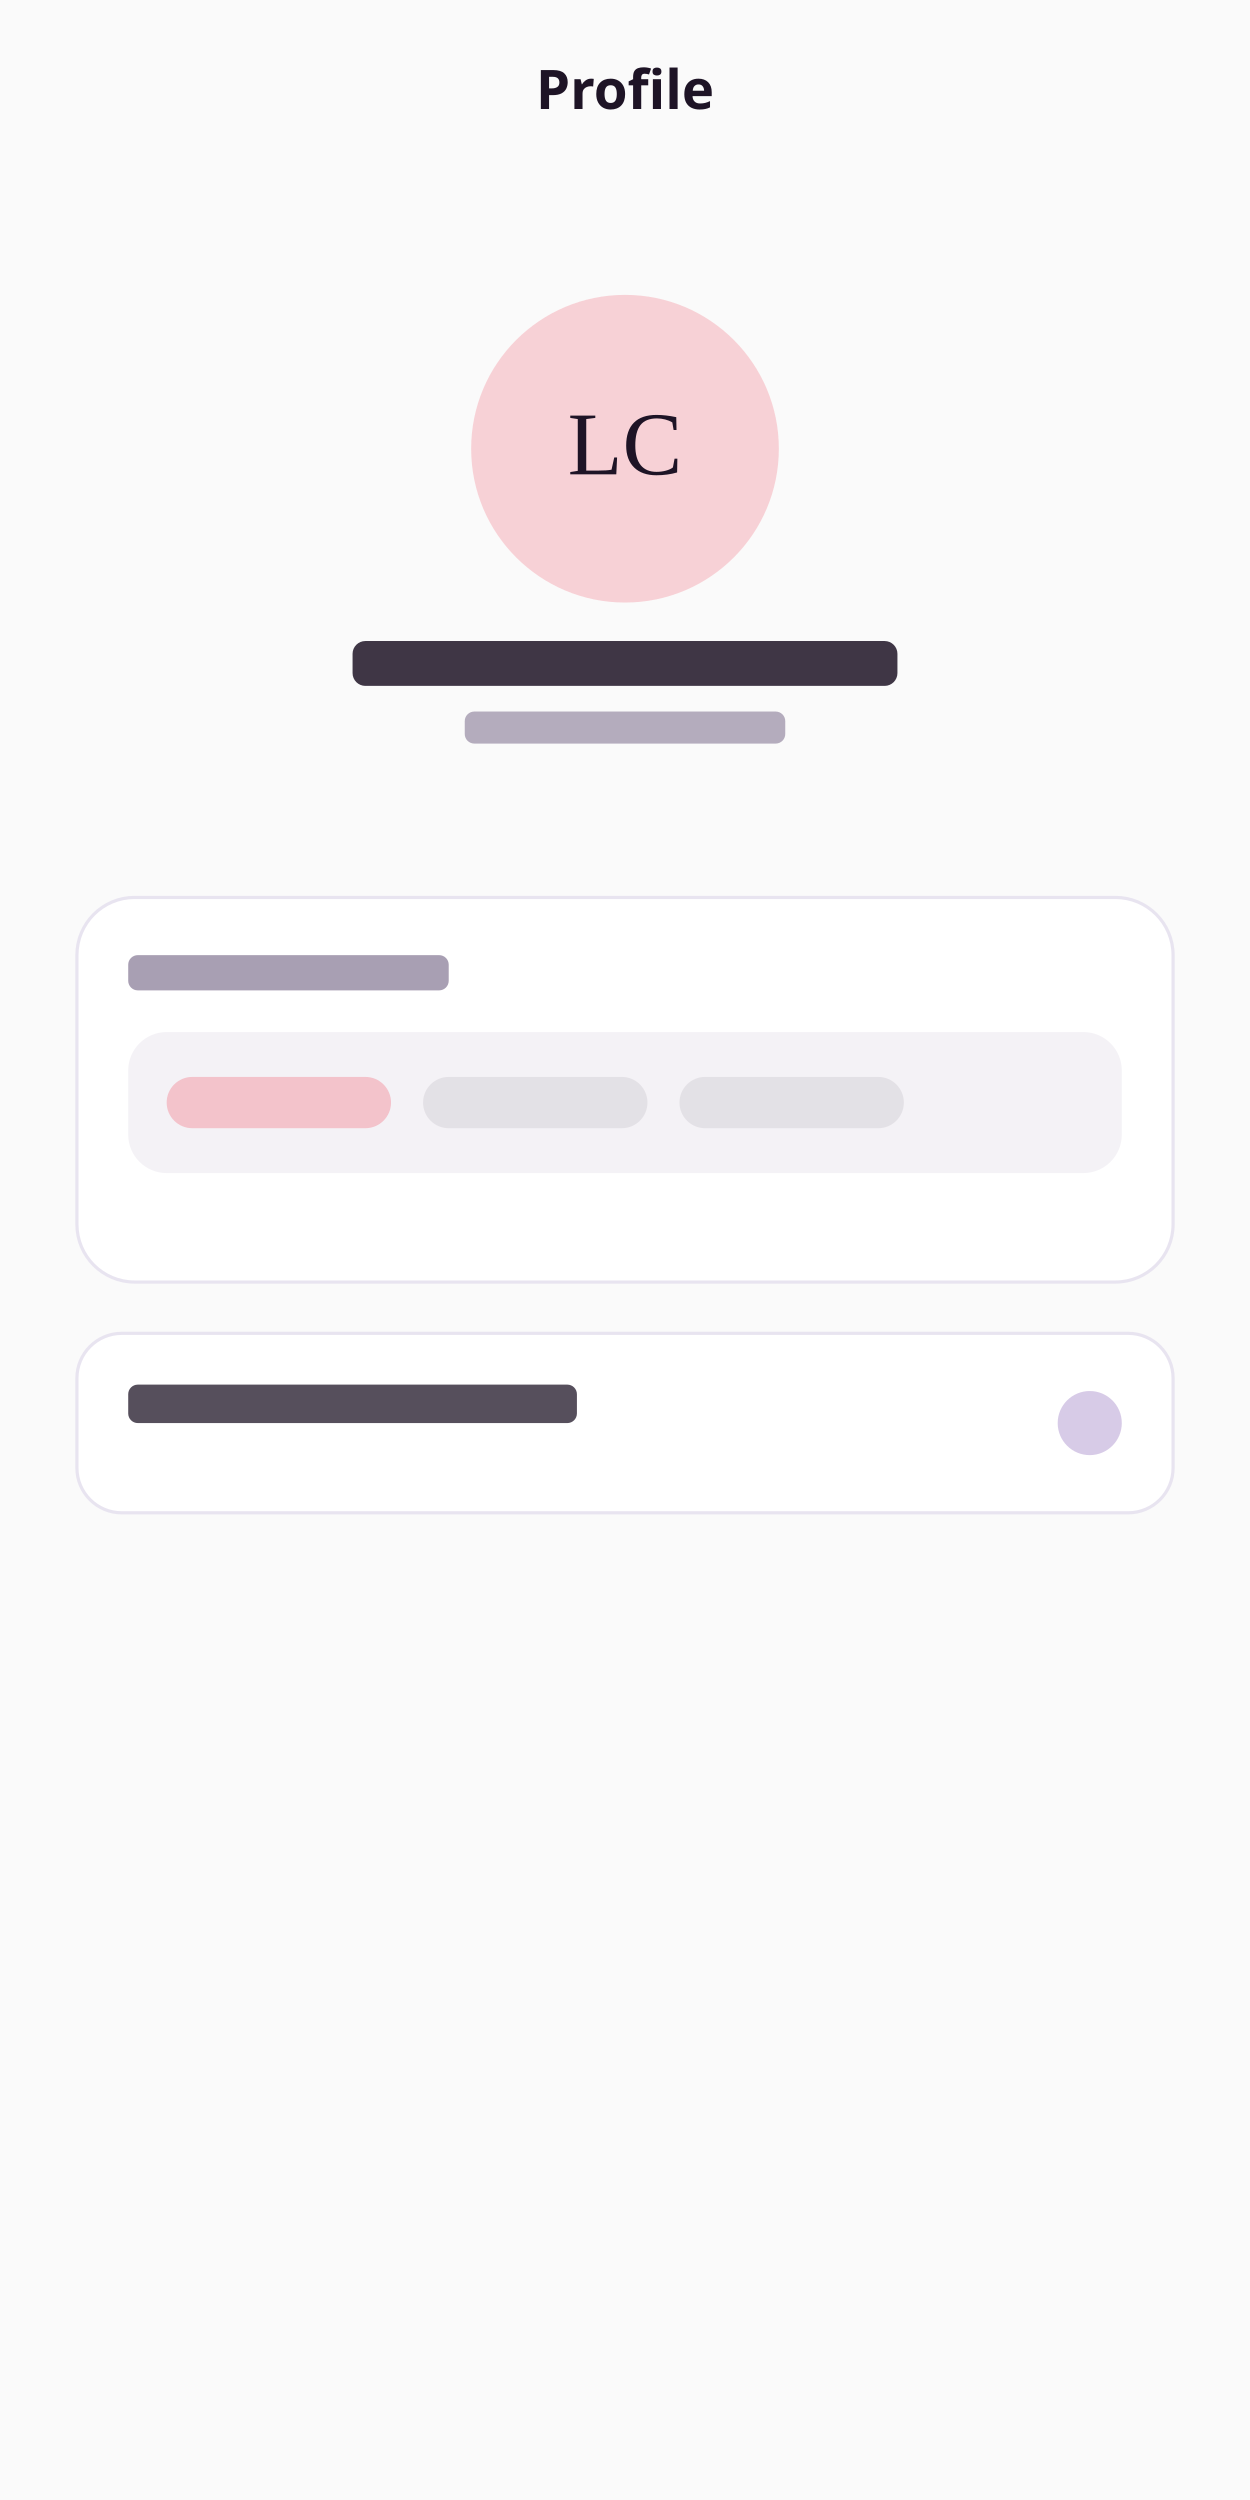
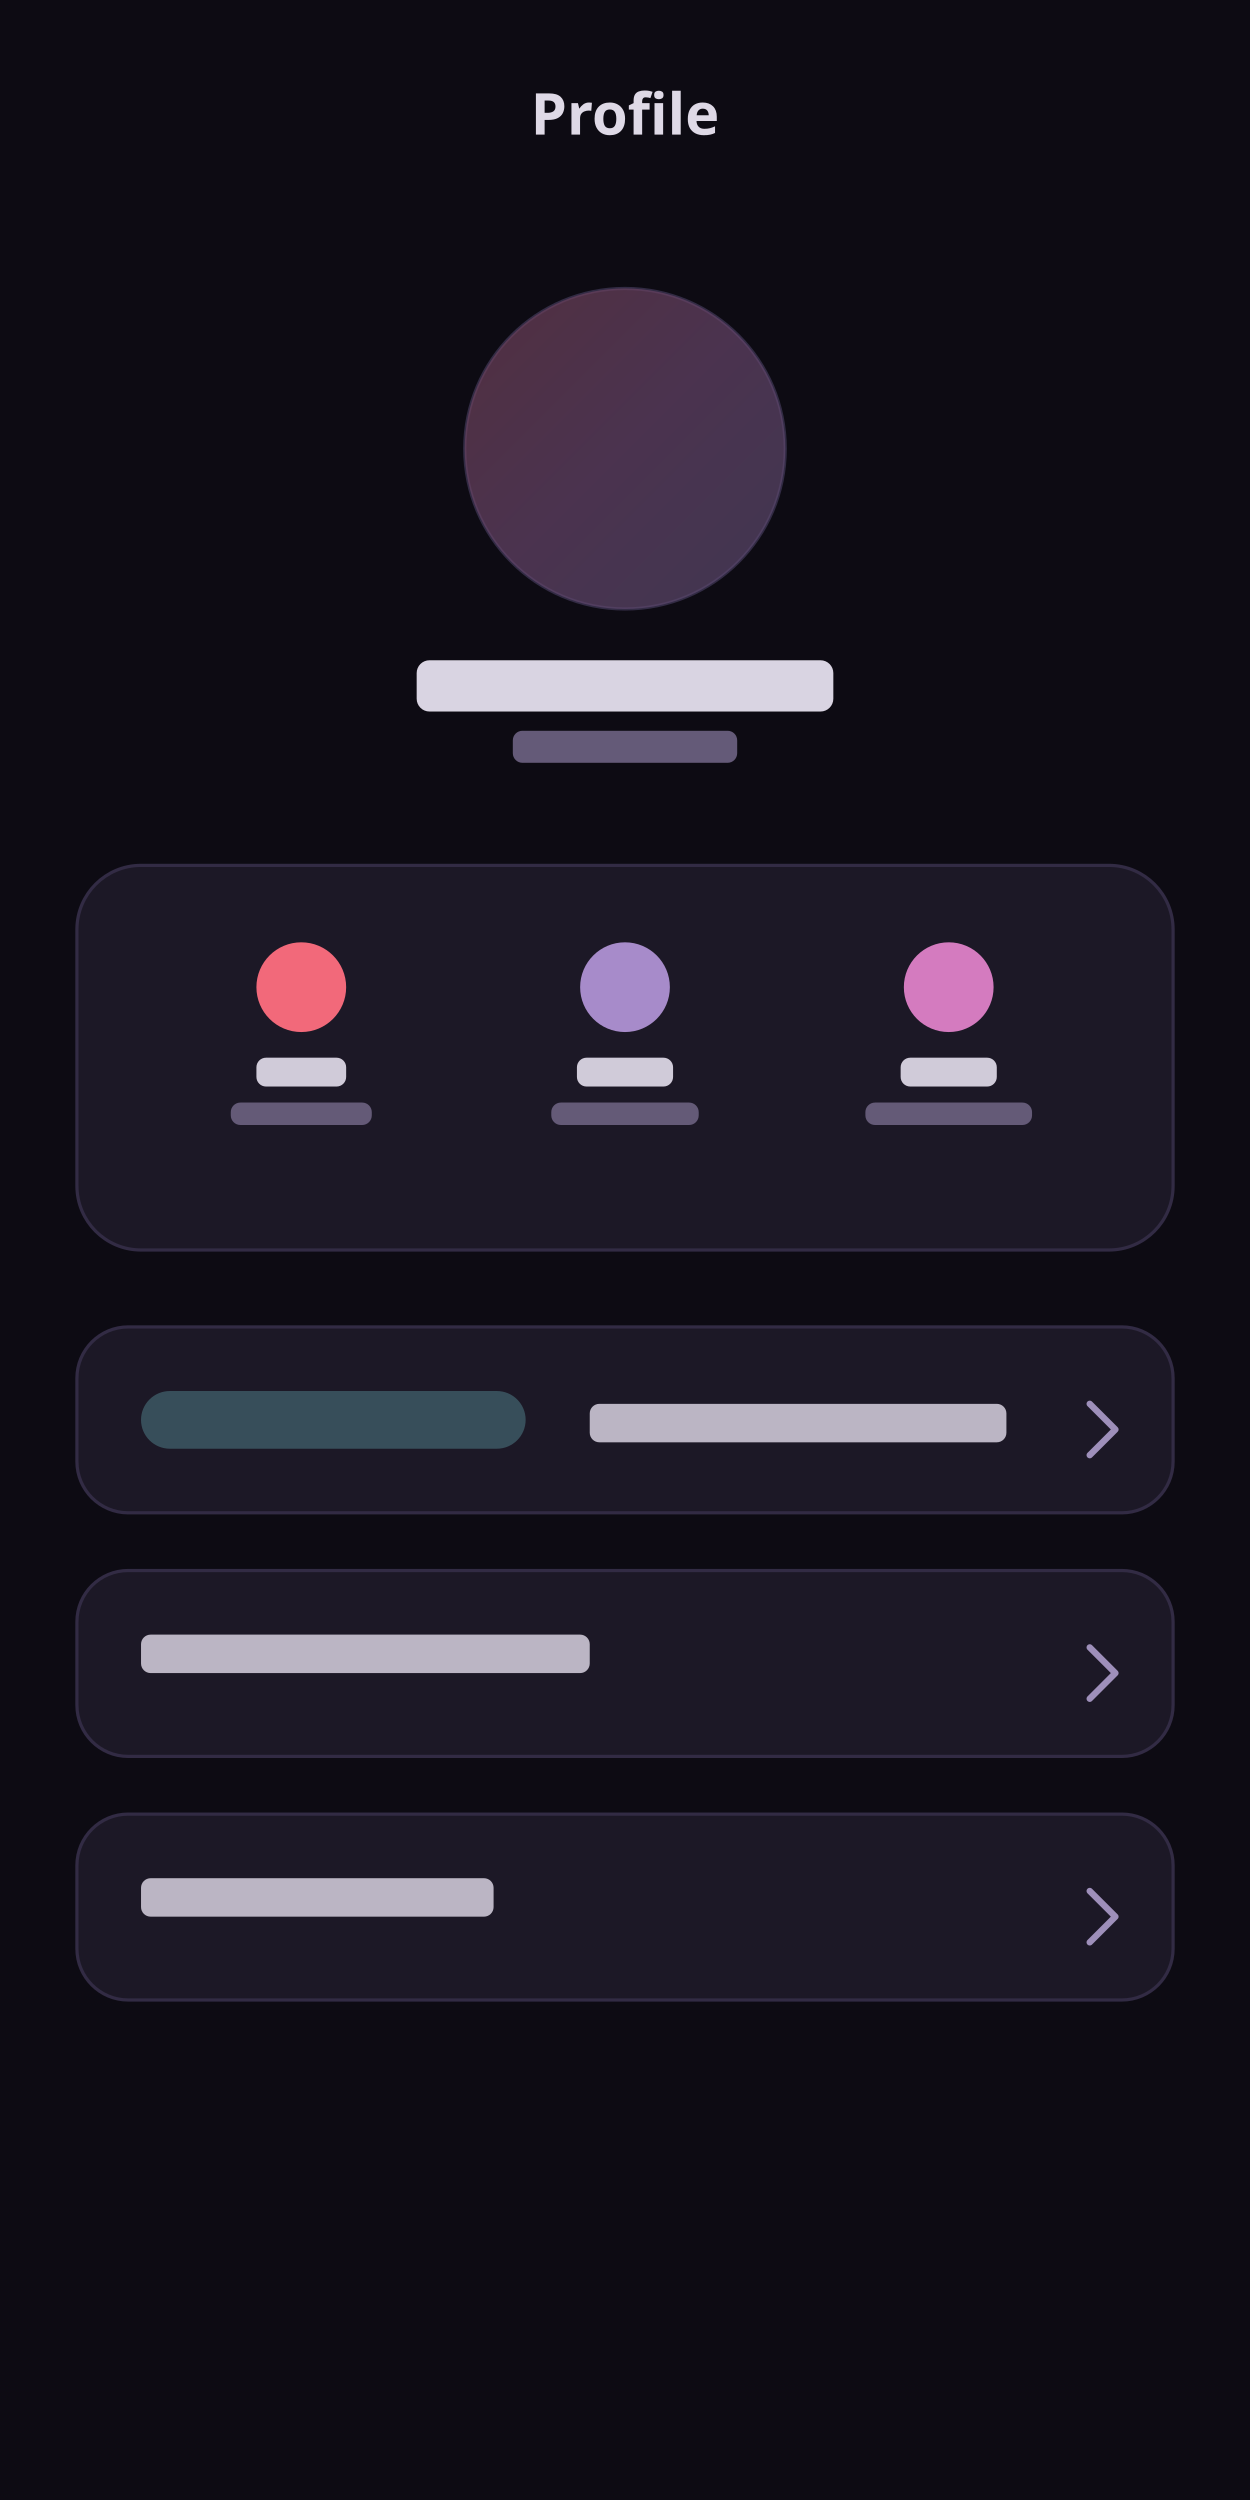
<svg xmlns="http://www.w3.org/2000/svg" width="390" height="780" viewBox="0 0 390 780" fill="none">
-   <rect width="390" height="780" fill="#FAFAFA" />
-   <rect x="0" y="0" width="390" height="52" fill="#FAFAFA" />
-   <text x="195" y="34" text-anchor="middle" font-family="system-ui,sans-serif" font-size="17" font-weight="600" fill="#1E1426">Profile</text>
-   <circle cx="195" cy="140" r="48" fill="#F2697A" opacity="0.28" />
-   <text x="195" y="148" text-anchor="middle" font-size="28" fill="#1E1426">LC</text>
-   <rect x="110" y="200" width="170" height="14" rx="4" fill="#1E1426" opacity="0.85" />
-   <rect x="145" y="222" width="100" height="10" rx="3" fill="#7A6B8A" opacity="0.55" />
-   <rect x="24" y="280" width="342" height="120" rx="18" fill="#FFFFFF" stroke="#E8E4F0" />
-   <rect x="40" y="298" width="100" height="11" rx="3" fill="#7A6B8A" opacity="0.65" />
-   <rect x="40" y="322" width="310" height="44" rx="12" fill="#F4F2F6" />
-   <rect x="52" y="336" width="70" height="16" rx="8" fill="#F2697A" opacity="0.35" />
-   <rect x="132" y="336" width="70" height="16" rx="8" fill="#1E1426" opacity="0.08" />
-   <rect x="212" y="336" width="70" height="16" rx="8" fill="#1E1426" opacity="0.08" />
-   <rect x="24" y="416" width="342" height="56" rx="14" fill="#FFFFFF" stroke="#E8E4F0" />
-   <rect x="40" y="432" width="140" height="12" rx="3" fill="#1E1426" opacity="0.75" />
-   <circle cx="340" cy="444" r="10" fill="#A78BCA" opacity="0.45" />
+   <rect width="390" height="780" fill="#0D0B13" />
+   <text x="195" y="42" text-anchor="middle" font-family="Nunito,system-ui,sans-serif" font-weight="800" font-size="18" fill="#F0EAF8" opacity="0.92">Profile</text>
+   <circle cx="195" cy="140" r="50" fill="#241F30" stroke="#322B44" />
+   <circle cx="195" cy="140" r="50" fill="url(#g)" opacity="0.22" />
+   <rect x="130" y="206" width="130" height="16" rx="4" fill="#F0EAF8" opacity="0.9" />
+   <rect x="160" y="228" width="70" height="10" rx="3" fill="#9E8FBA" opacity="0.6" />
+   <rect x="24" y="270" width="342" height="120" rx="20" fill="#1C1826" stroke="#322B44" />
+   <circle cx="94" cy="308" r="14" fill="#F2697A" />
+   <rect x="80" y="330" width="28" height="9" rx="3" fill="#F0EAF8" opacity="0.85" />
+   <rect x="72" y="344" width="44" height="7" rx="3" fill="#9E8FBA" opacity="0.55" />
+   <circle cx="195" cy="308" r="14" fill="#A78BCA" />
+   <rect x="180" y="330" width="30" height="9" rx="3" fill="#F0EAF8" opacity="0.85" />
+   <rect x="172" y="344" width="46" height="7" rx="3" fill="#9E8FBA" opacity="0.55" />
+   <circle cx="296" cy="308" r="14" fill="#D47BBF" />
+   <rect x="281" y="330" width="30" height="9" rx="3" fill="#F0EAF8" opacity="0.85" />
+   <rect x="270" y="344" width="52" height="7" rx="3" fill="#9E8FBA" opacity="0.55" />
+   <rect x="24" y="414" width="342" height="58" rx="16" fill="#1C1826" stroke="#322B44" />
+   <rect x="44" y="434" width="120" height="18" rx="9" fill="#7EDCE2" opacity="0.28" />
+   <rect x="184" y="438" width="130" height="12" rx="3" fill="#F0EAF8" opacity="0.75" />
+   <path d="M340 438 l8 8 l-8 8" stroke="#9E8FBA" stroke-width="2" fill="none" stroke-linecap="round" stroke-linejoin="round" />
+   <rect x="24" y="490" width="342" height="58" rx="16" fill="#1C1826" stroke="#322B44" />
+   <rect x="44" y="510" width="140" height="12" rx="3" fill="#F0EAF8" opacity="0.75" />
+   <path d="M340 514 l8 8 l-8 8" stroke="#9E8FBA" stroke-width="2" fill="none" stroke-linecap="round" stroke-linejoin="round" />
+   <rect x="24" y="566" width="342" height="58" rx="16" fill="#1C1826" stroke="#322B44" />
+   <rect x="44" y="586" width="110" height="12" rx="3" fill="#F0EAF8" opacity="0.75" />
+   <path d="M340 590 l8 8 l-8 8" stroke="#9E8FBA" stroke-width="2" fill="none" stroke-linecap="round" stroke-linejoin="round" />
+   <defs>
+     <linearGradient id="g" x1="0%" y1="0%" x2="100%" y2="100%">
+       <stop offset="0%" stop-color="#F2697A" />
+       <stop offset="50%" stop-color="#D47BBF" />
+       <stop offset="100%" stop-color="#A78BCA" />
+     </linearGradient>
+   </defs>
</svg>
